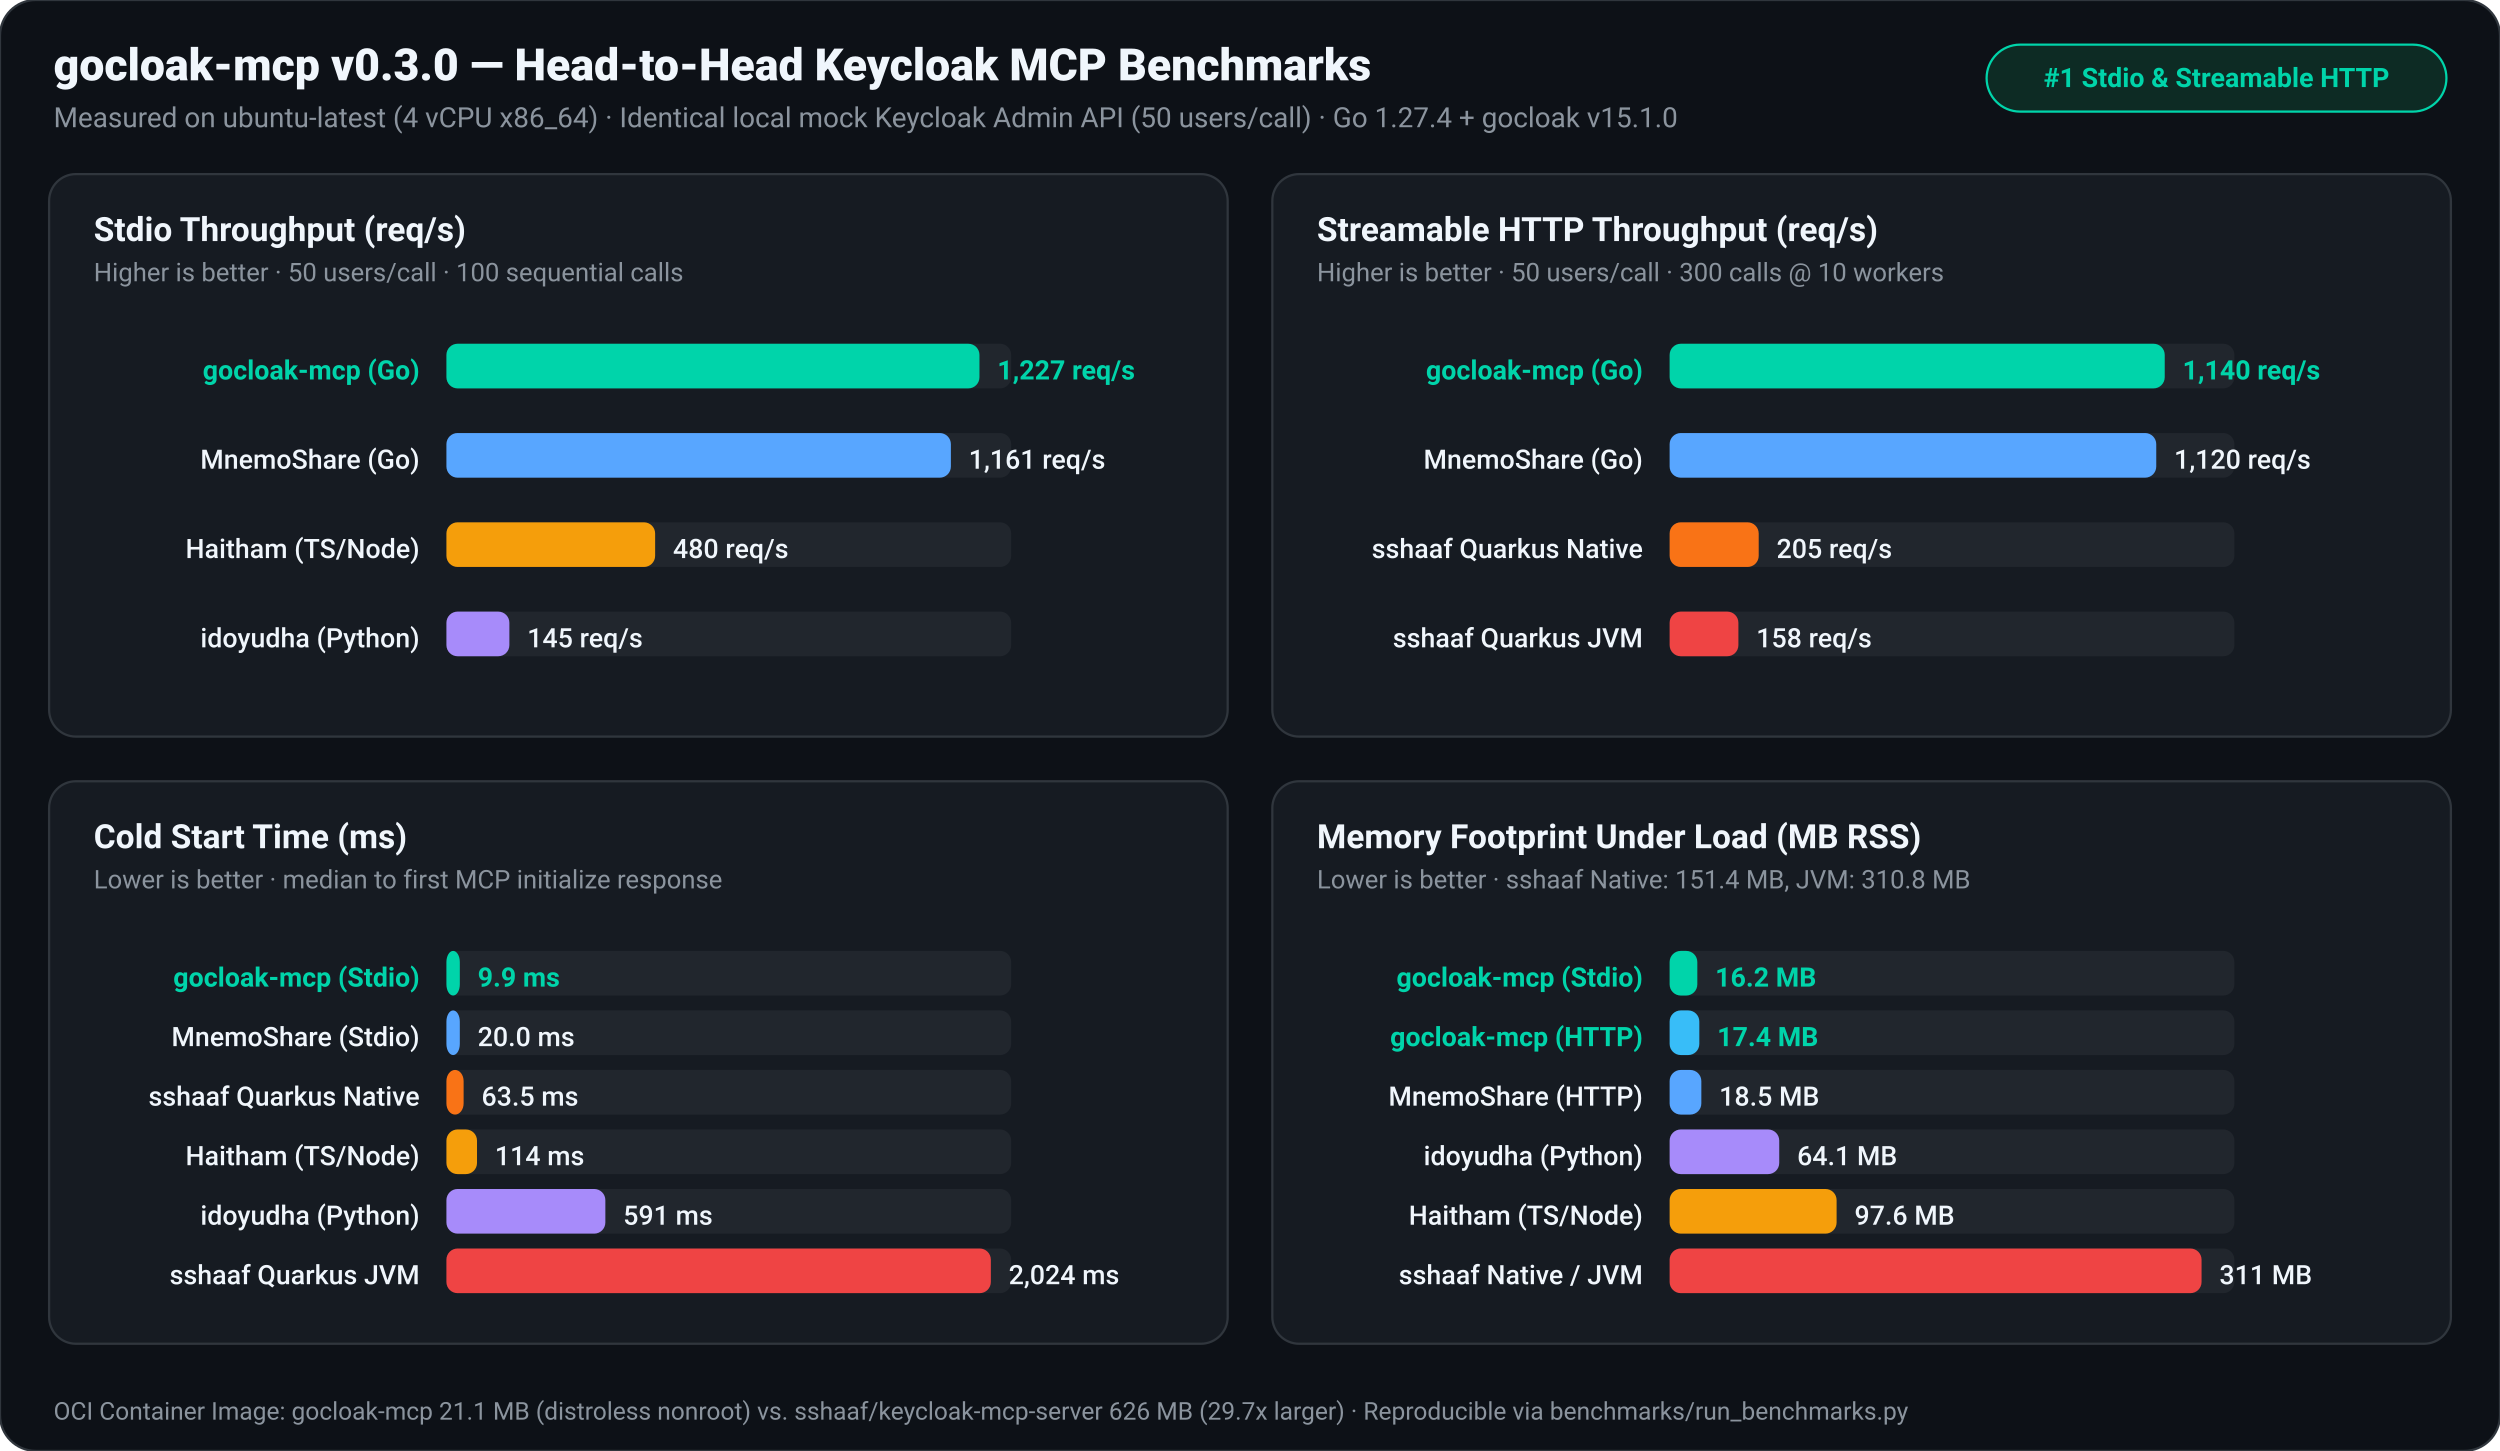
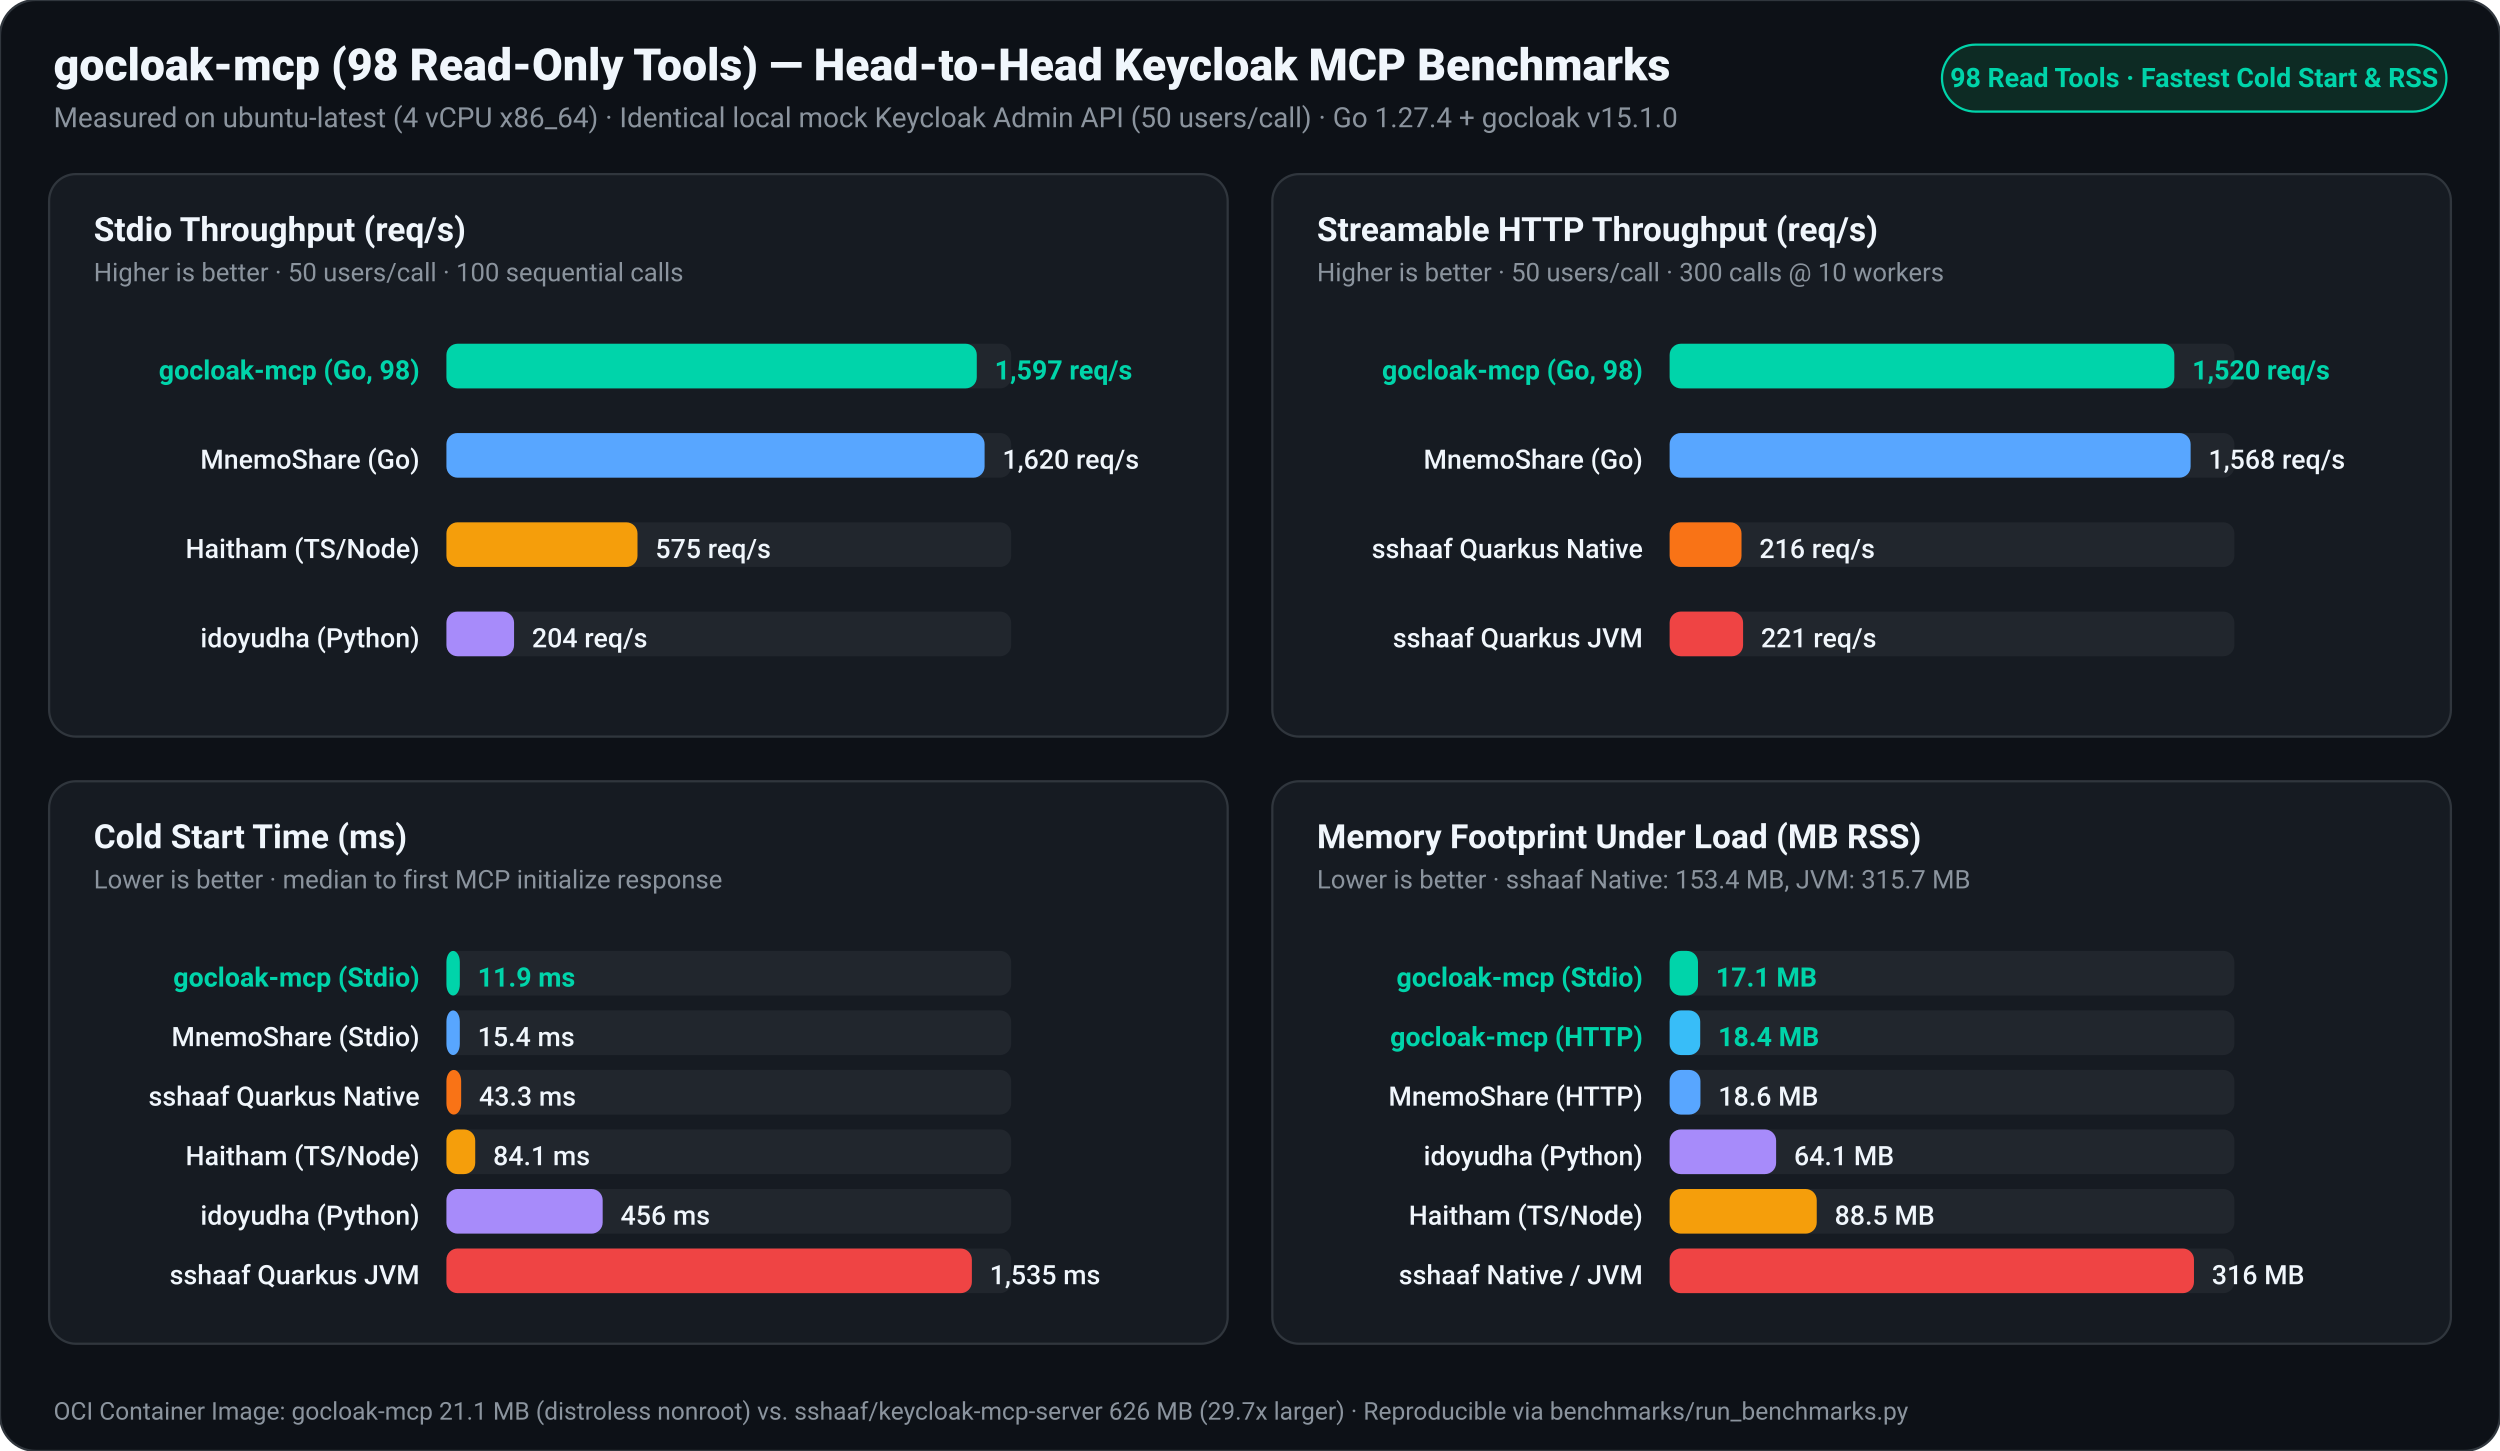
- <svg xmlns="http://www.w3.org/2000/svg" width="1120" height="650" viewBox="0 0 1120 650" role="img" aria-label="gocloak-mcp v0.3.0 Head-to-Head Benchmarks">
+ <svg xmlns="http://www.w3.org/2000/svg" width="1120" height="650" viewBox="0 0 1120 650" role="img" aria-label="gocloak-mcp 98-Tool Head-to-Head Benchmarks">
  <defs>
    <style>
      text { font-family: -apple-system, BlinkMacSystemFont, "Segoe UI", Roboto, Helvetica, Arial, sans-serif; }
    </style>
  </defs>
  <rect width="1120" height="650" rx="16" fill="#0d1117" stroke="#30363d" stroke-width="1" />
-   <text x="24" y="36" fill="#f0f6fc" font-size="20" font-weight="800">gocloak-mcp v0.3.0 — Head-to-Head Keycloak MCP Benchmarks</text>
+   <text x="24" y="36" fill="#f0f6fc" font-size="20" font-weight="800">gocloak-mcp (98 Read-Only Tools) — Head-to-Head Keycloak MCP Benchmarks</text>
  <text x="24" y="57" fill="#8b949e" font-size="12.5">Measured on ubuntu-latest (4 vCPU x86_64) · Identical local mock Keycloak Admin API (50 users/call) · Go 1.27.4 + gocloak v15.1.0</text>
-   <rect x="890" y="20" width="206" height="30" rx="15" fill="#0d2b24" stroke="#00d4aa" stroke-width="1" />
-   <text x="993" y="39" text-anchor="middle" fill="#00d4aa" font-size="12" font-weight="700">#1 Stdio &amp; Streamable HTTP</text>
+   <rect x="870" y="20" width="226" height="30" rx="15" fill="#0d2b24" stroke="#00d4aa" stroke-width="1" />
+   <text x="983" y="39" text-anchor="middle" fill="#00d4aa" font-size="12" font-weight="700">98 Read Tools · Fastest Cold Start &amp; RSS</text>
  <rect x="22" y="78" width="528" height="252" rx="12" fill="#161b22" stroke="#30363d" stroke-width="1" />
  <text x="42" y="108" fill="#f0f6fc" font-size="15" font-weight="700">Stdio Throughput (req/s)</text>
  <text x="42" y="126" fill="#8b949e" font-size="11.5">Higher is better · 50 users/call · 100 sequential calls</text>
-   <text x="188" y="170" text-anchor="end" fill="#00d4aa" font-size="12" font-weight="700">gocloak-mcp (Go)</text>
+   <text x="188" y="170" text-anchor="end" fill="#00d4aa" font-size="12" font-weight="700">gocloak-mcp (Go, 98)</text>
  <rect x="200" y="154" width="253.0" height="20" rx="5" fill="#21262d" />
-   <rect x="200" y="154" width="238.8" height="20" rx="5" fill="#00d4aa" />
-   <text x="446.8" y="170" fill="#00d4aa" font-size="12" font-weight="700">1,227 req/s</text>
+   <rect x="200" y="154" width="237.6" height="20" rx="5" fill="#00d4aa" />
+   <text x="445.6" y="170" fill="#00d4aa" font-size="12" font-weight="700">1,597 req/s</text>
  <text x="188" y="210.0" text-anchor="end" fill="#f0f6fc" font-size="12" font-weight="500">MnemoShare (Go)</text>
  <rect x="200" y="194.0" width="253.0" height="20" rx="5" fill="#21262d" />
-   <rect x="200" y="194.0" width="226.0" height="20" rx="5" fill="#58a6ff" />
-   <text x="434.0" y="210.0" fill="#f0f6fc" font-size="12" font-weight="500">1,161 req/s</text>
+   <rect x="200" y="194.0" width="241.1" height="20" rx="5" fill="#58a6ff" />
+   <text x="449.1" y="210.0" fill="#f0f6fc" font-size="12" font-weight="500">1,620 req/s</text>
  <text x="188" y="250.0" text-anchor="end" fill="#f0f6fc" font-size="12" font-weight="500">Haitham (TS/Node)</text>
  <rect x="200" y="234.0" width="253.0" height="20" rx="5" fill="#21262d" />
-   <rect x="200" y="234.0" width="93.5" height="20" rx="5" fill="#f59e0b" />
-   <text x="301.5" y="250.0" fill="#f0f6fc" font-size="12" font-weight="500">480 req/s</text>
+   <rect x="200" y="234.0" width="85.6" height="20" rx="5" fill="#f59e0b" />
+   <text x="293.6" y="250.0" fill="#f0f6fc" font-size="12" font-weight="500">575 req/s</text>
  <text x="188" y="290.0" text-anchor="end" fill="#f0f6fc" font-size="12" font-weight="500">idoyudha (Python)</text>
  <rect x="200" y="274.0" width="253.0" height="20" rx="5" fill="#21262d" />
-   <rect x="200" y="274.0" width="28.2" height="20" rx="5" fill="#a78bfa" />
-   <text x="236.2" y="290.0" fill="#f0f6fc" font-size="12" font-weight="500">145 req/s</text>
+   <rect x="200" y="274.0" width="30.3" height="20" rx="5" fill="#a78bfa" />
+   <text x="238.3" y="290.0" fill="#f0f6fc" font-size="12" font-weight="500">204 req/s</text>
  <rect x="570" y="78" width="528" height="252" rx="12" fill="#161b22" stroke="#30363d" stroke-width="1" />
  <text x="590" y="108" fill="#f0f6fc" font-size="15" font-weight="700">Streamable HTTP Throughput (req/s)</text>
  <text x="590" y="126" fill="#8b949e" font-size="11.5">Higher is better · 50 users/call · 300 calls @ 10 workers</text>
-   <text x="736" y="170" text-anchor="end" fill="#00d4aa" font-size="12" font-weight="700">gocloak-mcp (Go)</text>
+   <text x="736" y="170" text-anchor="end" fill="#00d4aa" font-size="12" font-weight="700">gocloak-mcp (Go, 98)</text>
  <rect x="748" y="154" width="253.0" height="20" rx="5" fill="#21262d" />
-   <rect x="748" y="154" width="221.8" height="20" rx="5" fill="#00d4aa" />
-   <text x="977.8" y="170" fill="#00d4aa" font-size="12" font-weight="700">1,140 req/s</text>
+   <rect x="748" y="154" width="226.1" height="20" rx="5" fill="#00d4aa" />
+   <text x="982.1" y="170" fill="#00d4aa" font-size="12" font-weight="700">1,520 req/s</text>
  <text x="736" y="210.0" text-anchor="end" fill="#f0f6fc" font-size="12" font-weight="500">MnemoShare (Go)</text>
  <rect x="748" y="194.0" width="253.0" height="20" rx="5" fill="#21262d" />
-   <rect x="748" y="194.0" width="218.0" height="20" rx="5" fill="#58a6ff" />
-   <text x="974.0" y="210.0" fill="#f0f6fc" font-size="12" font-weight="500">1,120 req/s</text>
+   <rect x="748" y="194.0" width="233.4" height="20" rx="5" fill="#58a6ff" />
+   <text x="989.4" y="210.0" fill="#f0f6fc" font-size="12" font-weight="500">1,568 req/s</text>
  <text x="736" y="250.0" text-anchor="end" fill="#f0f6fc" font-size="12" font-weight="500">sshaaf Quarkus Native</text>
  <rect x="748" y="234.0" width="253.0" height="20" rx="5" fill="#21262d" />
-   <rect x="748" y="234.0" width="39.9" height="20" rx="5" fill="#f97316" />
-   <text x="795.9" y="250.0" fill="#f0f6fc" font-size="12" font-weight="500">205 req/s</text>
+   <rect x="748" y="234.0" width="32.2" height="20" rx="5" fill="#f97316" />
+   <text x="788.2" y="250.0" fill="#f0f6fc" font-size="12" font-weight="500">216 req/s</text>
  <text x="736" y="290.0" text-anchor="end" fill="#f0f6fc" font-size="12" font-weight="500">sshaaf Quarkus JVM</text>
  <rect x="748" y="274.0" width="253.0" height="20" rx="5" fill="#21262d" />
-   <rect x="748" y="274.0" width="30.8" height="20" rx="5" fill="#ef4444" />
-   <text x="786.8" y="290.0" fill="#f0f6fc" font-size="12" font-weight="500">158 req/s</text>
+   <rect x="748" y="274.0" width="32.9" height="20" rx="5" fill="#ef4444" />
+   <text x="788.9" y="290.0" fill="#f0f6fc" font-size="12" font-weight="500">221 req/s</text>
  <rect x="22" y="350" width="528" height="252" rx="12" fill="#161b22" stroke="#30363d" stroke-width="1" />
  <text x="42" y="380" fill="#f0f6fc" font-size="15" font-weight="700">Cold Start Time (ms)</text>
  <text x="42" y="398" fill="#8b949e" font-size="11.5">Lower is better · median to first MCP initialize response</text>
  <text x="188" y="442" text-anchor="end" fill="#00d4aa" font-size="12" font-weight="700">gocloak-mcp (Stdio)</text>
  <rect x="200" y="426" width="253.0" height="20" rx="5" fill="#21262d" />
  <rect x="200" y="426" width="6.0" height="20" rx="5" fill="#00d4aa" />
-   <text x="214.0" y="442" fill="#00d4aa" font-size="12" font-weight="700">9.9 ms</text>
+   <text x="214.0" y="442" fill="#00d4aa" font-size="12" font-weight="700">11.9 ms</text>
  <text x="188" y="468.667" text-anchor="end" fill="#f0f6fc" font-size="12" font-weight="500">MnemoShare (Stdio)</text>
  <rect x="200" y="452.667" width="253.0" height="20" rx="5" fill="#21262d" />
  <rect x="200" y="452.667" width="6.0" height="20" rx="5" fill="#58a6ff" />
-   <text x="214.0" y="468.667" fill="#f0f6fc" font-size="12" font-weight="500">20.0 ms</text>
+   <text x="214.0" y="468.667" fill="#f0f6fc" font-size="12" font-weight="500">15.4 ms</text>
  <text x="188" y="495.333" text-anchor="end" fill="#f0f6fc" font-size="12" font-weight="500">sshaaf Quarkus Native</text>
  <rect x="200" y="479.333" width="253.0" height="20" rx="5" fill="#21262d" />
-   <rect x="200" y="479.333" width="7.7" height="20" rx="5" fill="#f97316" />
-   <text x="215.7" y="495.333" fill="#f0f6fc" font-size="12" font-weight="500">63.5 ms</text>
+   <rect x="200" y="479.333" width="6.6" height="20" rx="5" fill="#f97316" />
+   <text x="214.6" y="495.333" fill="#f0f6fc" font-size="12" font-weight="500">43.3 ms</text>
  <text x="188" y="522.0" text-anchor="end" fill="#f0f6fc" font-size="12" font-weight="500">Haitham (TS/Node)</text>
  <rect x="200" y="506" width="253.0" height="20" rx="5" fill="#21262d" />
-   <rect x="200" y="506" width="13.7" height="20" rx="5" fill="#f59e0b" />
-   <text x="221.7" y="522.0" fill="#f0f6fc" font-size="12" font-weight="500">114 ms</text>
+   <rect x="200" y="506" width="12.9" height="20" rx="5" fill="#f59e0b" />
+   <text x="220.9" y="522.0" fill="#f0f6fc" font-size="12" font-weight="500">84.1 ms</text>
  <text x="188" y="548.667" text-anchor="end" fill="#f0f6fc" font-size="12" font-weight="500">idoyudha (Python)</text>
  <rect x="200" y="532.667" width="253.0" height="20" rx="5" fill="#21262d" />
-   <rect x="200" y="532.667" width="71.2" height="20" rx="5" fill="#a78bfa" />
-   <text x="279.2" y="548.667" fill="#f0f6fc" font-size="12" font-weight="500">591 ms</text>
+   <rect x="200" y="532.667" width="70.0" height="20" rx="5" fill="#a78bfa" />
+   <text x="278.0" y="548.667" fill="#f0f6fc" font-size="12" font-weight="500">456 ms</text>
  <text x="188" y="575.333" text-anchor="end" fill="#f0f6fc" font-size="12" font-weight="500">sshaaf Quarkus JVM</text>
  <rect x="200" y="559.333" width="253.0" height="20" rx="5" fill="#21262d" />
-   <rect x="200" y="559.333" width="243.9" height="20" rx="5" fill="#ef4444" />
-   <text x="451.9" y="575.333" fill="#f0f6fc" font-size="12" font-weight="500">2,024 ms</text>
+   <rect x="200" y="559.333" width="235.4" height="20" rx="5" fill="#ef4444" />
+   <text x="443.4" y="575.333" fill="#f0f6fc" font-size="12" font-weight="500">1,535 ms</text>
  <rect x="570" y="350" width="528" height="252" rx="12" fill="#161b22" stroke="#30363d" stroke-width="1" />
  <text x="590" y="380" fill="#f0f6fc" font-size="15" font-weight="700">Memory Footprint Under Load (MB RSS)</text>
-   <text x="590" y="398" fill="#8b949e" font-size="11.5">Lower is better · sshaaf Native: 151.4 MB, JVM: 310.8 MB</text>
+   <text x="590" y="398" fill="#8b949e" font-size="11.5">Lower is better · sshaaf Native: 153.4 MB, JVM: 315.7 MB</text>
  <text x="736" y="442" text-anchor="end" fill="#00d4aa" font-size="12" font-weight="700">gocloak-mcp (Stdio)</text>
  <rect x="748" y="426" width="253.0" height="20" rx="5" fill="#21262d" />
-   <rect x="748" y="426" width="12.4" height="20" rx="5" fill="#00d4aa" />
-   <text x="768.4" y="442" fill="#00d4aa" font-size="12" font-weight="700">16.2 MB</text>
+   <rect x="748" y="426" width="12.7" height="20" rx="5" fill="#00d4aa" />
+   <text x="768.7" y="442" fill="#00d4aa" font-size="12" font-weight="700">17.1 MB</text>
  <text x="736" y="468.667" text-anchor="end" fill="#00d4aa" font-size="12" font-weight="700">gocloak-mcp (HTTP)</text>
  <rect x="748" y="452.667" width="253.0" height="20" rx="5" fill="#21262d" />
-   <rect x="748" y="452.667" width="13.3" height="20" rx="5" fill="#38bdf8" />
-   <text x="769.3" y="468.667" fill="#00d4aa" font-size="12" font-weight="700">17.4 MB</text>
+   <rect x="748" y="452.667" width="13.7" height="20" rx="5" fill="#38bdf8" />
+   <text x="769.7" y="468.667" fill="#00d4aa" font-size="12" font-weight="700">18.4 MB</text>
  <text x="736" y="495.333" text-anchor="end" fill="#f0f6fc" font-size="12" font-weight="500">MnemoShare (HTTP)</text>
  <rect x="748" y="479.333" width="253.0" height="20" rx="5" fill="#21262d" />
-   <rect x="748" y="479.333" width="14.2" height="20" rx="5" fill="#58a6ff" />
-   <text x="770.2" y="495.333" fill="#f0f6fc" font-size="12" font-weight="500">18.5 MB</text>
+   <rect x="748" y="479.333" width="13.8" height="20" rx="5" fill="#58a6ff" />
+   <text x="769.8" y="495.333" fill="#f0f6fc" font-size="12" font-weight="500">18.6 MB</text>
  <text x="736" y="522.0" text-anchor="end" fill="#f0f6fc" font-size="12" font-weight="500">idoyudha (Python)</text>
  <rect x="748" y="506" width="253.0" height="20" rx="5" fill="#21262d" />
-   <rect x="748" y="506" width="49.1" height="20" rx="5" fill="#a78bfa" />
-   <text x="805.1" y="522.0" fill="#f0f6fc" font-size="12" font-weight="500">64.1 MB</text>
+   <rect x="748" y="506" width="47.7" height="20" rx="5" fill="#a78bfa" />
+   <text x="803.7" y="522.0" fill="#f0f6fc" font-size="12" font-weight="500">64.1 MB</text>
  <text x="736" y="548.667" text-anchor="end" fill="#f0f6fc" font-size="12" font-weight="500">Haitham (TS/Node)</text>
  <rect x="748" y="532.667" width="253.0" height="20" rx="5" fill="#21262d" />
-   <rect x="748" y="532.667" width="74.8" height="20" rx="5" fill="#f59e0b" />
-   <text x="830.8" y="548.667" fill="#f0f6fc" font-size="12" font-weight="500">97.6 MB</text>
+   <rect x="748" y="532.667" width="65.9" height="20" rx="5" fill="#f59e0b" />
+   <text x="821.9" y="548.667" fill="#f0f6fc" font-size="12" font-weight="500">88.5 MB</text>
  <text x="736" y="575.333" text-anchor="end" fill="#f0f6fc" font-size="12" font-weight="500">sshaaf Native / JVM</text>
  <rect x="748" y="559.333" width="253.0" height="20" rx="5" fill="#21262d" />
-   <rect x="748" y="559.333" width="238.3" height="20" rx="5" fill="#ef4444" />
-   <text x="994.3" y="575.333" fill="#f0f6fc" font-size="12" font-weight="500">311 MB</text>
+   <rect x="748" y="559.333" width="234.9" height="20" rx="5" fill="#ef4444" />
+   <text x="990.9" y="575.333" fill="#f0f6fc" font-size="12" font-weight="500">316 MB</text>
  <text x="24" y="636" fill="#8b949e" font-size="11">OCI Container Image: gocloak-mcp 21.1 MB (distroless nonroot) vs. sshaaf/keycloak-mcp-server 626 MB (29.7x larger) · Reproducible via benchmarks/run_benchmarks.py</text>
</svg>
